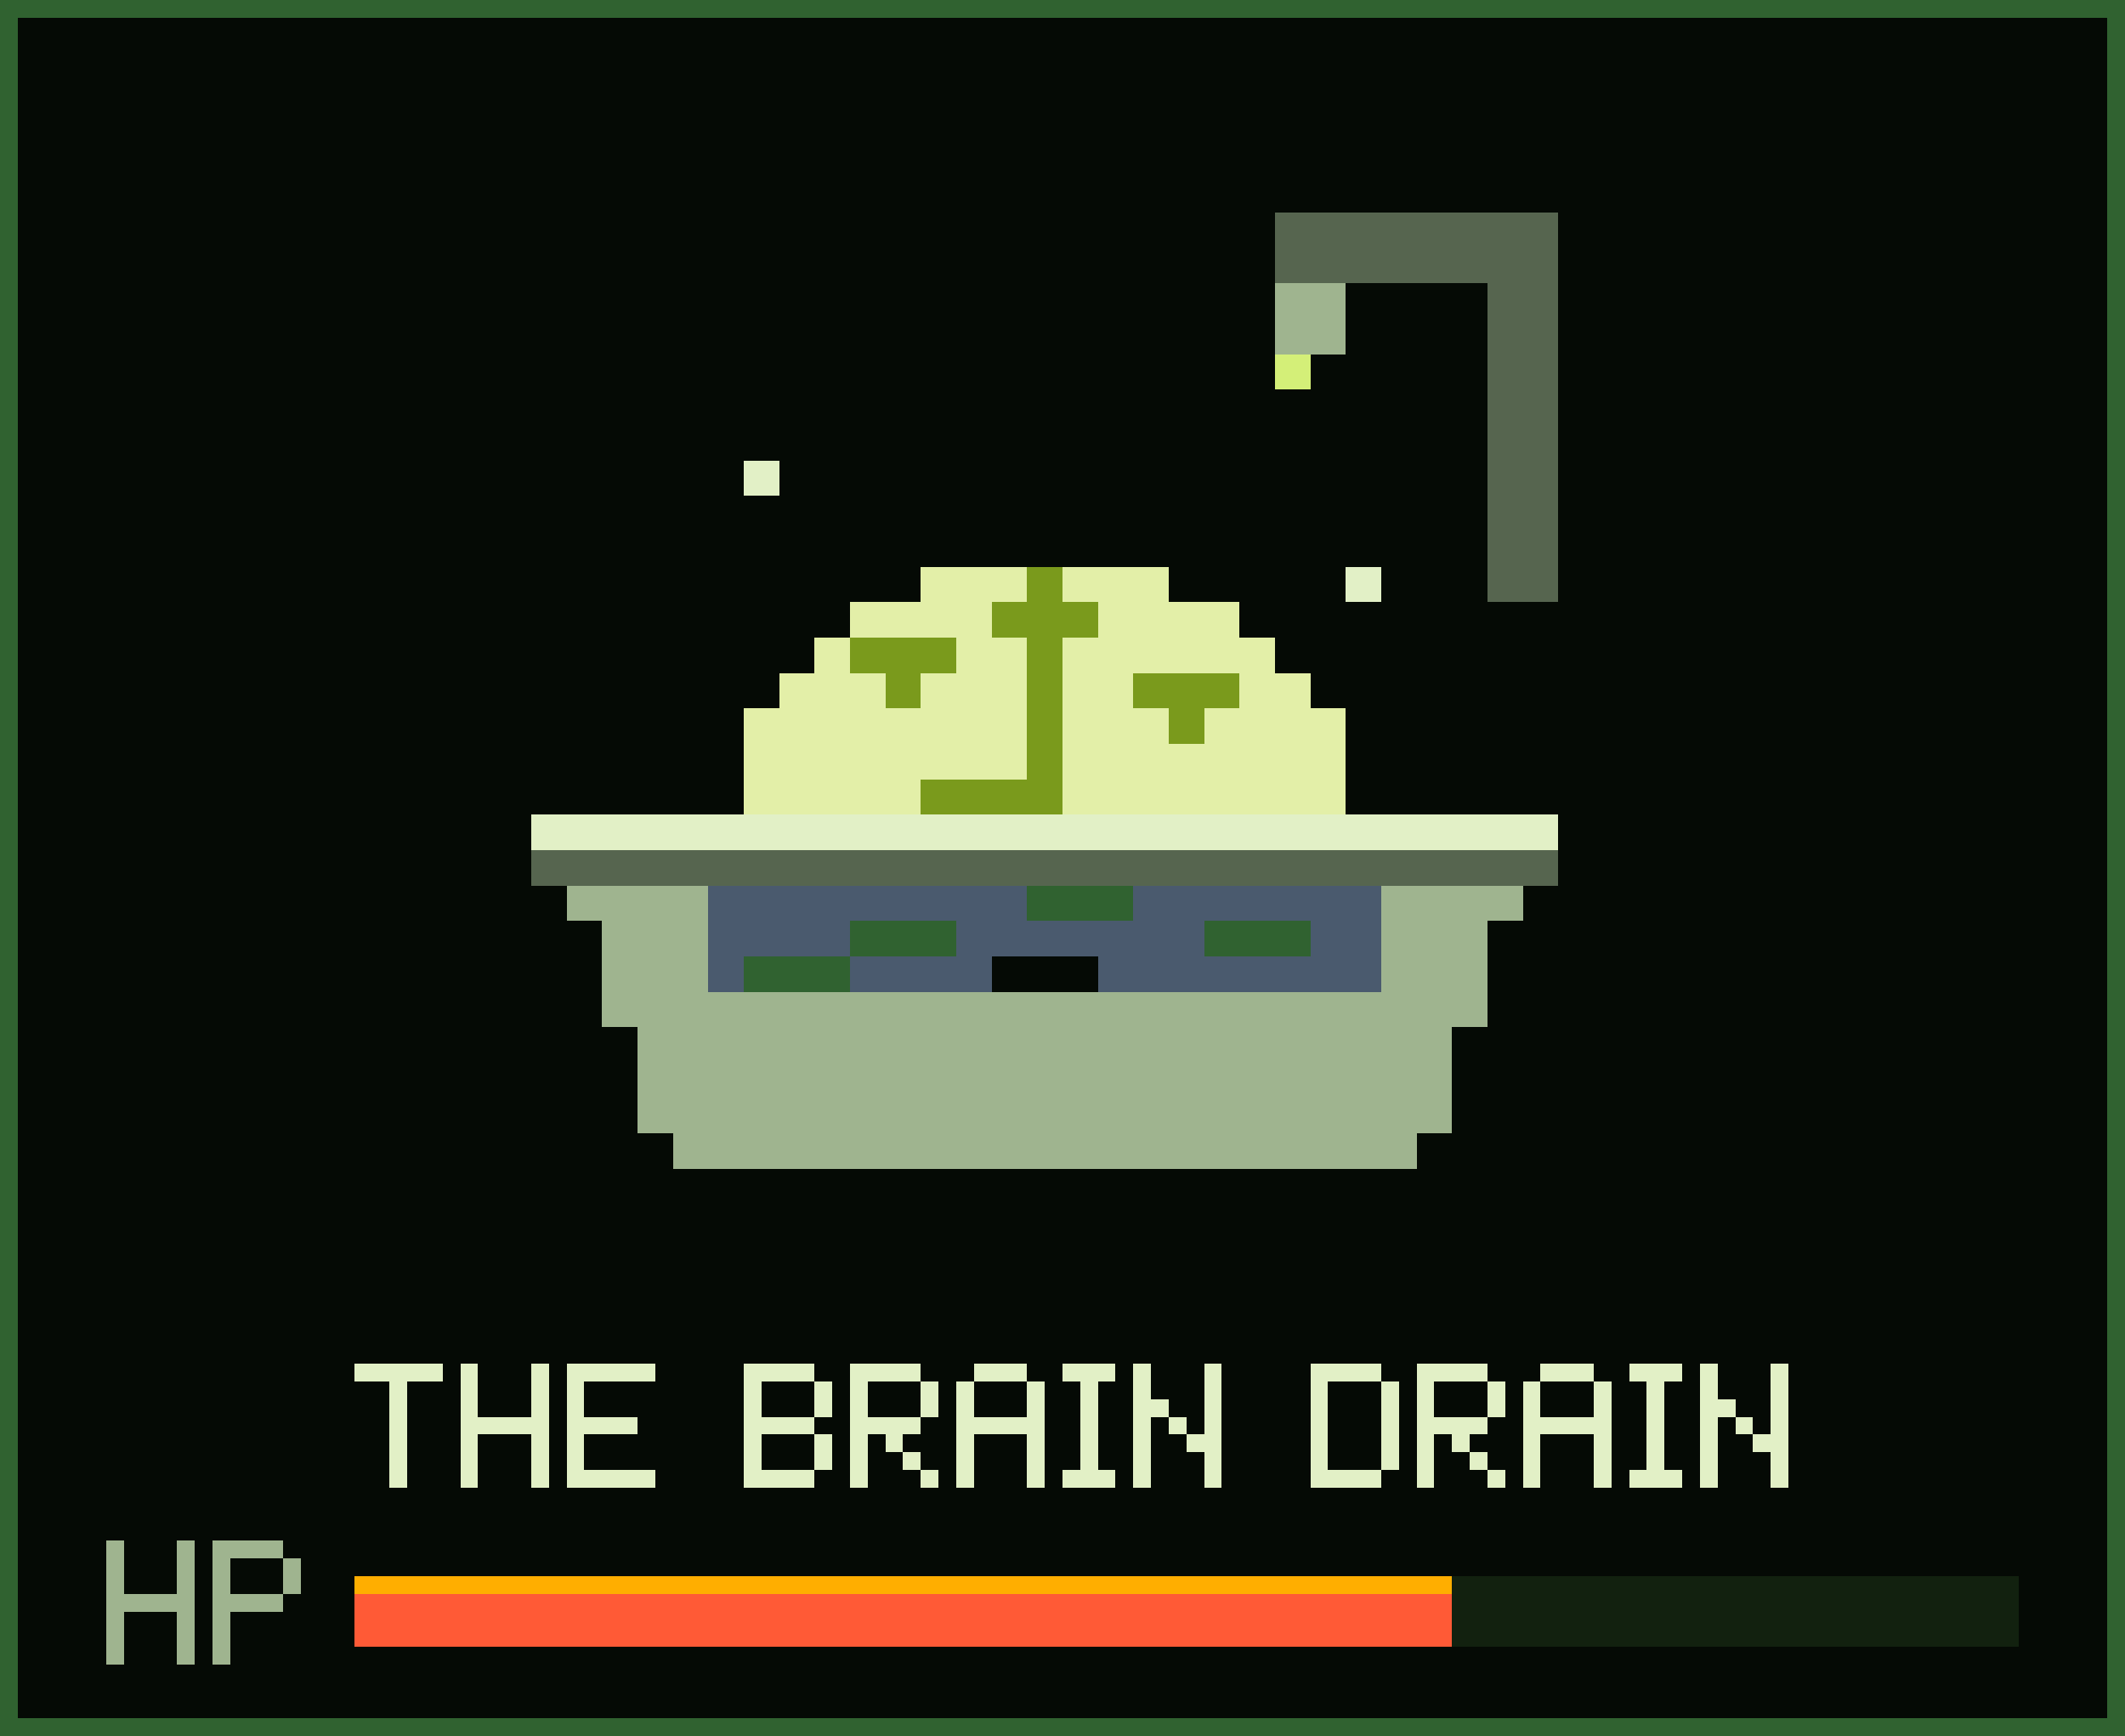
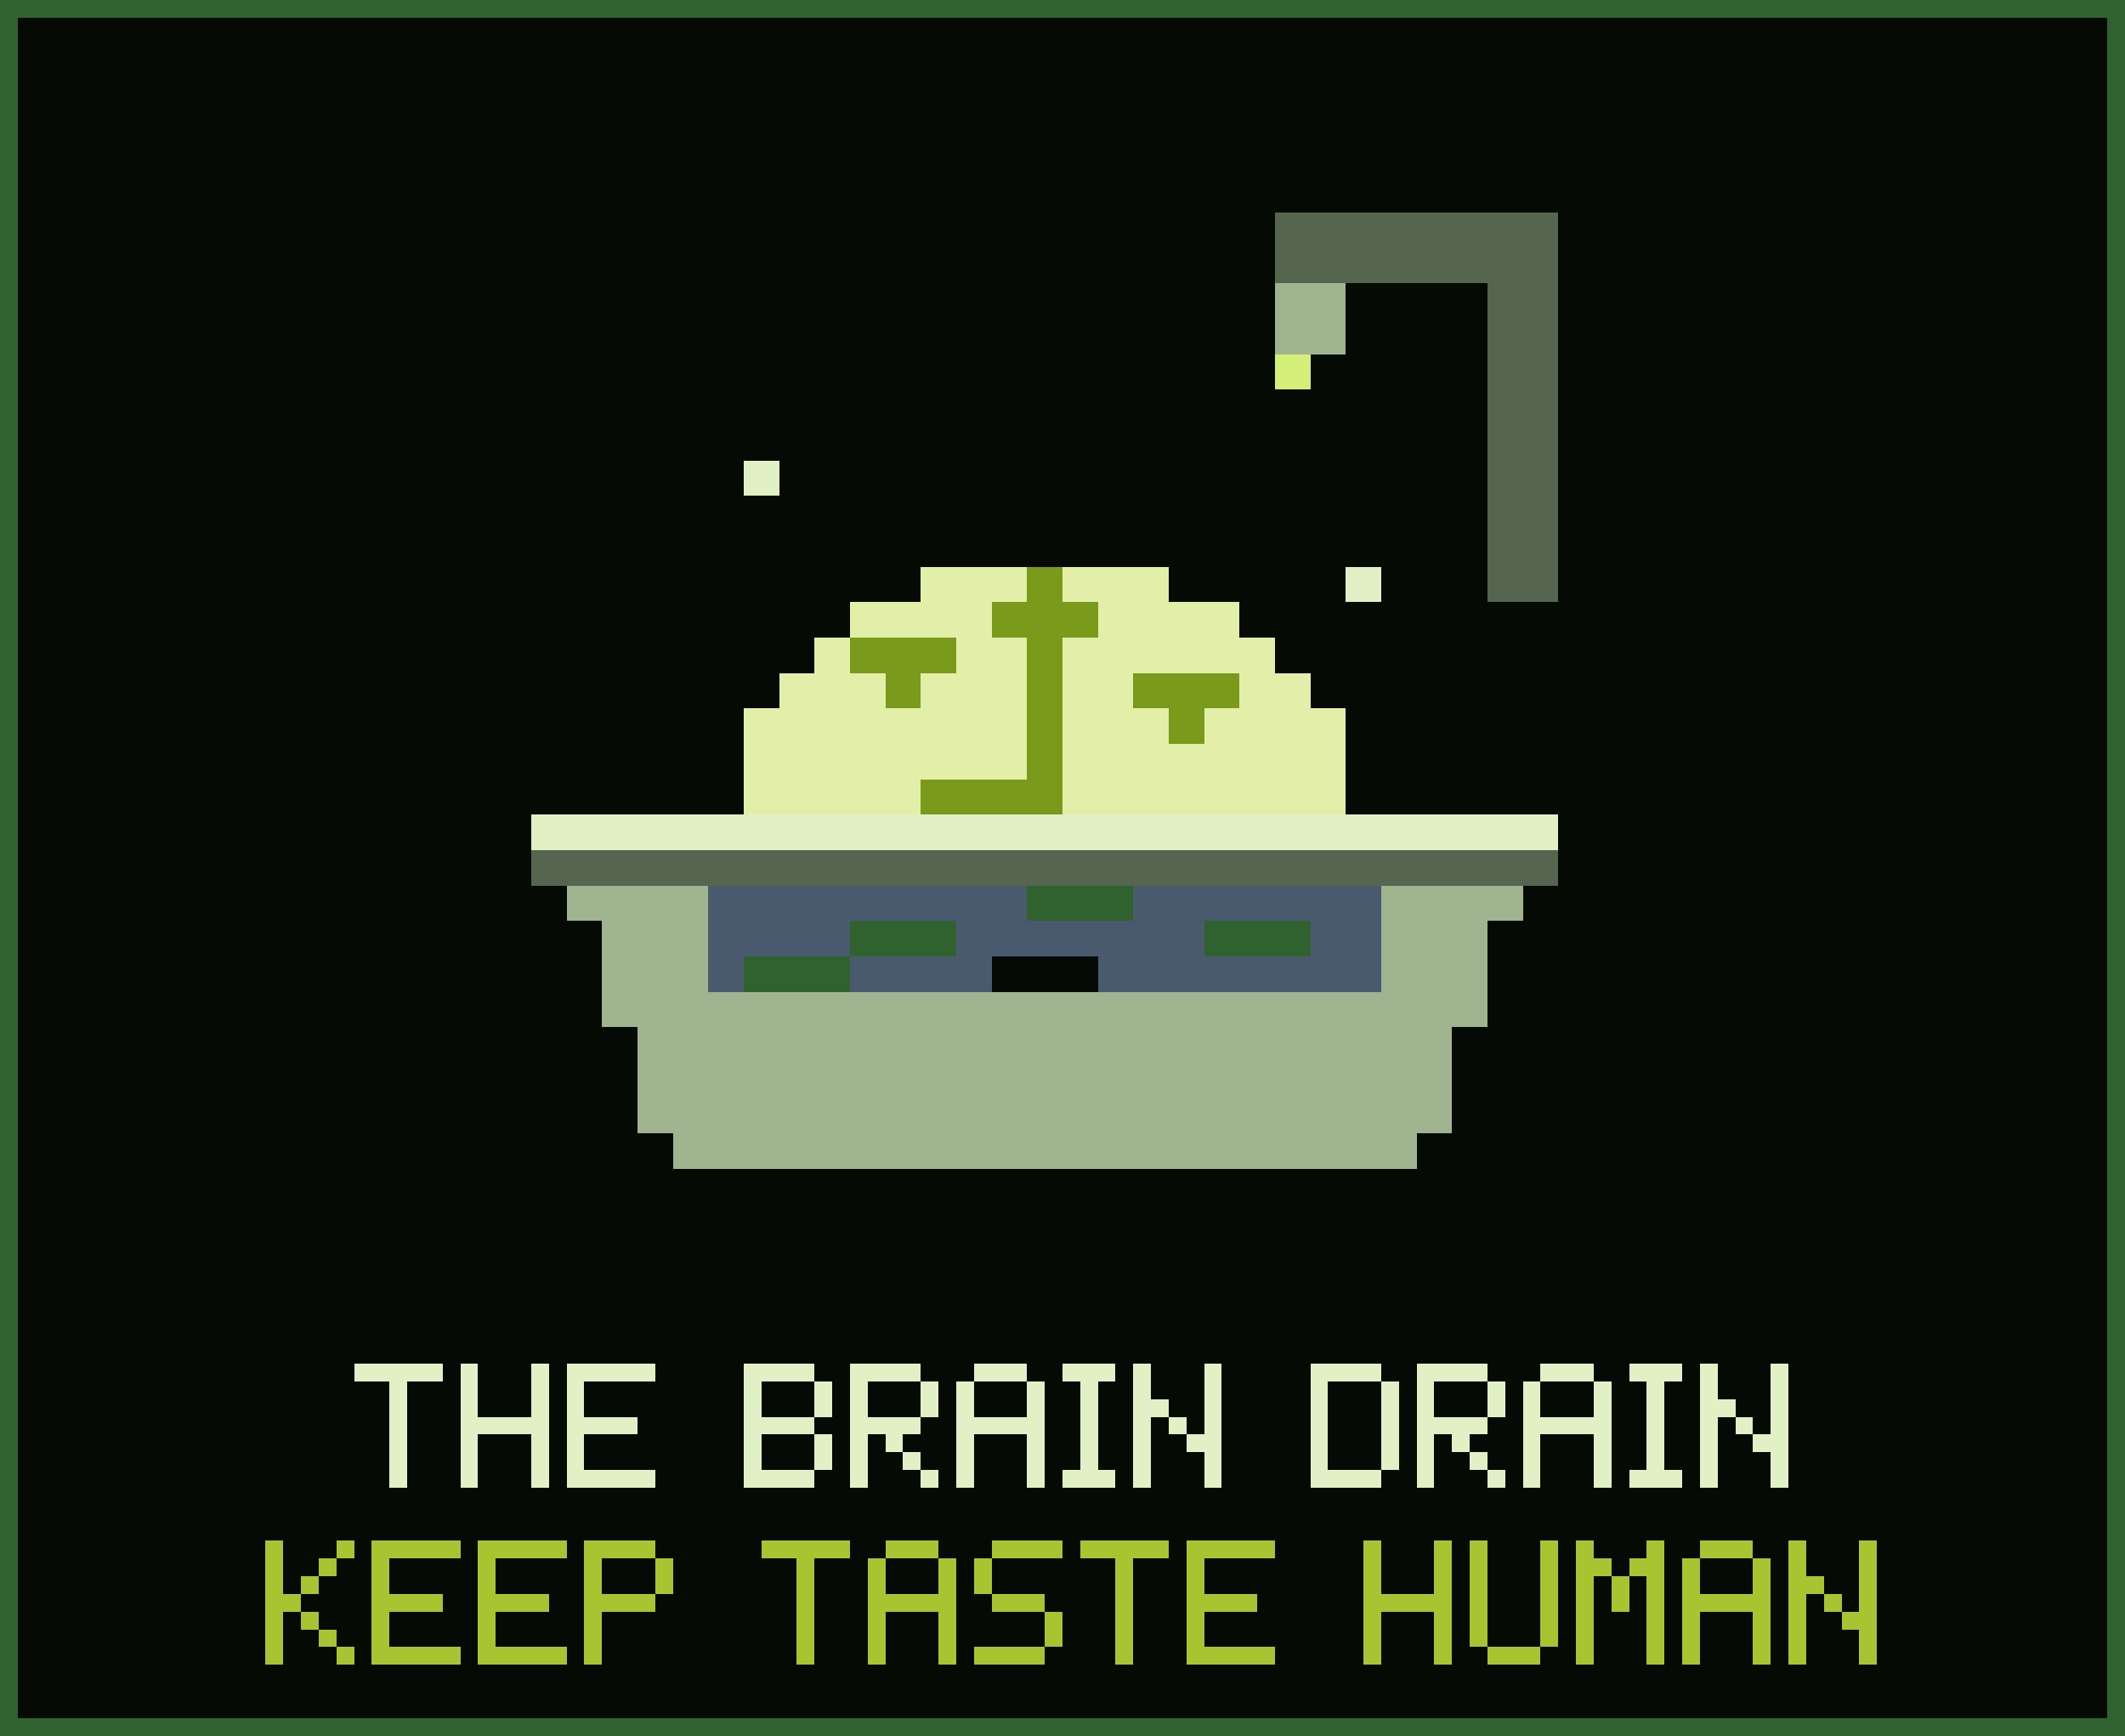
<svg xmlns="http://www.w3.org/2000/svg" viewBox="0 0 120 98" width="480" height="392" shape-rendering="crispEdges" role="img">
  <style>@keyframes boa{0%{opacity:1}50%{opacity:0}100%{opacity:0}}@keyframes bob{0%{opacity:0}50%{opacity:1}100%{opacity:1}}.boa{animation:boa 0.9s steps(1) infinite}.bob{opacity:0;animation:bob 0.9s steps(1) infinite}@media (prefers-reduced-motion: reduce){*{animation:none!important}}</style>
  <g transform="translate(0 0)">
    <g>
      <path fill="#306230" d="M0 0h120v1h-120zM0 1h1v1h-1zM119 1h1v1h-1zM0 2h1v1h-1zM119 2h1v1h-1zM0 3h1v1h-1zM119 3h1v1h-1zM0 4h1v1h-1zM119 4h1v1h-1zM0 5h1v1h-1zM119 5h1v1h-1zM0 6h1v1h-1zM119 6h1v1h-1zM0 7h1v1h-1zM119 7h1v1h-1zM0 8h1v1h-1zM119 8h1v1h-1zM0 9h1v1h-1zM119 9h1v1h-1zM0 10h1v1h-1zM119 10h1v1h-1zM0 11h1v1h-1zM119 11h1v1h-1zM0 12h1v1h-1zM119 12h1v1h-1zM0 13h1v1h-1zM119 13h1v1h-1zM0 14h1v1h-1zM119 14h1v1h-1zM0 15h1v1h-1zM119 15h1v1h-1zM0 16h1v1h-1zM119 16h1v1h-1zM0 17h1v1h-1zM119 17h1v1h-1zM0 18h1v1h-1zM119 18h1v1h-1zM0 19h1v1h-1zM119 19h1v1h-1zM0 20h1v1h-1zM119 20h1v1h-1zM0 21h1v1h-1zM119 21h1v1h-1zM0 22h1v1h-1zM119 22h1v1h-1zM0 23h1v1h-1zM119 23h1v1h-1zM0 24h1v1h-1zM119 24h1v1h-1zM0 25h1v1h-1zM119 25h1v1h-1zM0 26h1v1h-1zM119 26h1v1h-1zM0 27h1v1h-1zM119 27h1v1h-1zM0 28h1v1h-1zM119 28h1v1h-1zM0 29h1v1h-1zM119 29h1v1h-1zM0 30h1v1h-1zM119 30h1v1h-1zM0 31h1v1h-1zM119 31h1v1h-1zM0 32h1v1h-1zM119 32h1v1h-1zM0 33h1v1h-1zM119 33h1v1h-1zM0 34h1v1h-1zM119 34h1v1h-1zM0 35h1v1h-1zM119 35h1v1h-1zM0 36h1v1h-1zM119 36h1v1h-1zM0 37h1v1h-1zM119 37h1v1h-1zM0 38h1v1h-1zM119 38h1v1h-1zM0 39h1v1h-1zM119 39h1v1h-1zM0 40h1v1h-1zM119 40h1v1h-1zM0 41h1v1h-1zM119 41h1v1h-1zM0 42h1v1h-1zM119 42h1v1h-1zM0 43h1v1h-1zM119 43h1v1h-1zM0 44h1v1h-1zM119 44h1v1h-1zM0 45h1v1h-1zM119 45h1v1h-1zM0 46h1v1h-1zM119 46h1v1h-1zM0 47h1v1h-1zM119 47h1v1h-1zM0 48h1v1h-1zM119 48h1v1h-1zM0 49h1v1h-1zM119 49h1v1h-1zM0 50h1v1h-1zM119 50h1v1h-1zM0 51h1v1h-1zM119 51h1v1h-1zM0 52h1v1h-1zM119 52h1v1h-1zM0 53h1v1h-1zM119 53h1v1h-1zM0 54h1v1h-1zM119 54h1v1h-1zM0 55h1v1h-1zM119 55h1v1h-1zM0 56h1v1h-1zM119 56h1v1h-1zM0 57h1v1h-1zM119 57h1v1h-1zM0 58h1v1h-1zM119 58h1v1h-1zM0 59h1v1h-1zM119 59h1v1h-1zM0 60h1v1h-1zM119 60h1v1h-1zM0 61h1v1h-1zM119 61h1v1h-1zM0 62h1v1h-1zM119 62h1v1h-1zM0 63h1v1h-1zM119 63h1v1h-1zM0 64h1v1h-1zM119 64h1v1h-1zM0 65h1v1h-1zM119 65h1v1h-1zM0 66h1v1h-1zM119 66h1v1h-1zM0 67h1v1h-1zM119 67h1v1h-1zM0 68h1v1h-1zM119 68h1v1h-1zM0 69h1v1h-1zM119 69h1v1h-1zM0 70h1v1h-1zM119 70h1v1h-1zM0 71h1v1h-1zM119 71h1v1h-1zM0 72h1v1h-1zM119 72h1v1h-1zM0 73h1v1h-1zM119 73h1v1h-1zM0 74h1v1h-1zM119 74h1v1h-1zM0 75h1v1h-1zM119 75h1v1h-1zM0 76h1v1h-1zM119 76h1v1h-1zM0 77h1v1h-1zM119 77h1v1h-1zM0 78h1v1h-1zM119 78h1v1h-1zM0 79h1v1h-1zM119 79h1v1h-1zM0 80h1v1h-1zM119 80h1v1h-1zM0 81h1v1h-1zM119 81h1v1h-1zM0 82h1v1h-1zM119 82h1v1h-1zM0 83h1v1h-1zM119 83h1v1h-1zM0 84h1v1h-1zM119 84h1v1h-1zM0 85h1v1h-1zM119 85h1v1h-1zM0 86h1v1h-1zM119 86h1v1h-1zM0 87h1v1h-1zM119 87h1v1h-1zM0 88h1v1h-1zM119 88h1v1h-1zM0 89h1v1h-1zM119 89h1v1h-1zM0 90h1v1h-1zM119 90h1v1h-1zM0 91h1v1h-1zM119 91h1v1h-1zM0 92h1v1h-1zM119 92h1v1h-1zM0 93h1v1h-1zM119 93h1v1h-1zM0 94h1v1h-1zM119 94h1v1h-1zM0 95h1v1h-1zM119 95h1v1h-1zM0 96h1v1h-1zM119 96h1v1h-1zM0 97h120v1h-120z" />
-       <path fill="#050a05" d="M1 1h118v1h-118zM1 2h118v1h-118zM1 3h118v1h-118zM1 4h118v1h-118zM1 5h118v1h-118zM1 6h118v1h-118zM1 7h118v1h-118zM1 8h118v1h-118zM1 9h118v1h-118zM1 10h118v1h-118zM1 11h118v1h-118zM1 12h118v1h-118zM1 13h118v1h-118zM1 14h118v1h-118zM1 15h118v1h-118zM1 16h118v1h-118zM1 17h118v1h-118zM1 18h118v1h-118zM1 19h118v1h-118zM1 20h118v1h-118zM1 21h118v1h-118zM1 22h118v1h-118zM1 23h118v1h-118zM1 24h118v1h-118zM1 25h118v1h-118zM1 26h118v1h-118zM1 27h118v1h-118zM1 28h118v1h-118zM1 29h118v1h-118zM1 30h118v1h-118zM1 31h118v1h-118zM1 32h118v1h-118zM1 33h118v1h-118zM1 34h118v1h-118zM1 35h118v1h-118zM1 36h118v1h-118zM1 37h118v1h-118zM1 38h118v1h-118zM1 39h118v1h-118zM1 40h118v1h-118zM1 41h118v1h-118zM1 42h118v1h-118zM1 43h118v1h-118zM1 44h118v1h-118zM1 45h118v1h-118zM1 46h118v1h-118zM1 47h118v1h-118zM1 48h118v1h-118zM1 49h118v1h-118zM1 50h118v1h-118zM1 51h118v1h-118zM1 52h118v1h-118zM1 53h118v1h-118zM1 54h118v1h-118zM1 55h118v1h-118zM1 56h118v1h-118zM1 57h118v1h-118zM1 58h118v1h-118zM1 59h118v1h-118zM1 60h118v1h-118zM1 61h118v1h-118zM1 62h118v1h-118zM1 63h118v1h-118zM1 64h118v1h-118zM1 65h118v1h-118zM1 66h118v1h-118zM1 67h118v1h-118zM1 68h118v1h-118zM1 69h118v1h-118zM1 70h118v1h-118zM1 71h118v1h-118zM1 72h118v1h-118zM1 73h118v1h-118zM1 74h118v1h-118zM1 75h118v1h-118zM1 76h118v1h-118zM1 77h118v1h-118zM1 78h118v1h-118zM1 79h118v1h-118zM1 80h118v1h-118zM1 81h118v1h-118zM1 82h118v1h-118zM1 83h118v1h-118zM1 84h118v1h-118zM1 85h118v1h-118zM1 86h118v1h-118zM1 87h118v1h-118zM1 88h118v1h-118zM1 89h19v1h-19zM114 89h5v1h-5zM1 90h19v1h-19zM114 90h5v1h-5zM1 91h19v1h-19zM114 91h5v1h-5zM1 92h19v1h-19zM114 92h5v1h-5zM1 93h118v1h-118zM1 94h118v1h-118zM1 95h118v1h-118zM1 96h118v1h-118z" />
-       <path fill="#ffae00" d="M20 89h62v1h-62z" />
-       <path fill="#12210f" d="M82 89h32v1h-32zM82 90h32v1h-32zM82 91h32v1h-32zM82 92h32v1h-32z" />
-       <path fill="#ff5a36" d="M20 90h62v1h-62zM20 91h62v1h-62zM20 92h62v1h-62z" />
+       <path fill="#050a05" d="M1 1h118v1h-118zM1 2h118v1h-118zM1 3h118v1h-118zM1 4h118v1h-118zM1 5h118v1h-118zM1 6h118v1h-118zM1 7h118v1h-118zM1 8h118v1h-118zM1 9h118v1h-118zM1 10h118v1h-118zM1 11h118v1h-118zM1 12h118v1h-118zM1 13h118v1h-118zM1 14h118v1h-118zM1 15h118v1h-118zM1 16h118v1h-118zM1 17h118v1h-118zM1 18h118v1h-118zM1 19h118v1h-118zM1 20h118v1h-118zM1 21h118v1h-118zM1 22h118v1h-118zM1 23h118v1h-118zM1 24h118v1h-118zM1 25h118v1h-118zM1 26h118v1h-118zM1 27h118v1h-118zM1 28h118v1h-118zM1 29h118v1h-118zM1 30h118v1h-118zM1 31h118v1h-118zM1 32h118v1h-118zM1 33h118v1h-118zM1 34h118v1h-118zM1 35h118v1h-118zM1 36h118v1h-118zM1 37h118v1h-118zM1 38h118v1h-118zM1 39h118v1h-118zM1 40h118v1h-118zM1 41h118v1h-118zM1 42h118v1h-118zM1 43h118v1h-118zM1 44h118v1h-118zM1 45h118v1h-118zM1 46h118v1h-118zM1 47h118v1h-118zM1 48h118v1h-118zM1 49h118v1h-118zM1 50h118v1h-118zM1 51h118v1h-118zM1 52h118v1h-118zM1 53h118v1h-118zM1 54h118v1h-118zM1 55h118v1h-118zM1 56h118v1h-118zM1 57h118v1h-118zM1 58h118v1h-118zM1 59h118v1h-118zM1 60h118v1h-118zM1 61h118v1h-118zM1 62h118v1h-118zM1 63h118v1h-118zM1 64h118v1h-118zM1 65h118v1h-118zM1 66h118v1h-118zM1 67h118v1h-118zM1 68h118v1h-118zM1 69h118v1h-118zM1 70h118v1h-118zM1 71h118v1h-118zM1 72h118v1h-118zM1 73h118v1h-118zM1 74h118v1h-118zM1 75h118v1h-118zM1 76h118v1h-118zM1 77h118v1h-118zM1 78h118v1h-118zM1 79h118v1h-118zM1 80h118v1h-118zM1 81h118v1h-118zM1 82h118v1h-118zM1 83h118v1h-118zM1 84h118v1h-118zM1 85h118v1h-118zM1 86h118v1h-118zM1 87h118v1h-118zM1 88h118v1h-118zM1 89h118v1h-118zM1 90h118v1h-118zM1 91h118v1h-118zM1 92h118v1h-118zM1 93h118v1h-118zM1 94h118v1h-118zM1 95h118v1h-118zM1 96h118v1h-118z" />
    </g>
    <path fill="#e2f0c6" d="M20 77h5v1h-5zM22 78h1v1h-1zM22 79h1v1h-1zM22 80h1v1h-1zM22 81h1v1h-1zM22 82h1v1h-1zM22 83h1v1h-1zM26 77h1v1h-1zM30 77h1v1h-1zM26 78h1v1h-1zM30 78h1v1h-1zM26 79h1v1h-1zM30 79h1v1h-1zM26 80h5v1h-5zM26 81h1v1h-1zM30 81h1v1h-1zM26 82h1v1h-1zM30 82h1v1h-1zM26 83h1v1h-1zM30 83h1v1h-1zM32 77h5v1h-5zM32 78h1v1h-1zM32 79h1v1h-1zM32 80h4v1h-4zM32 81h1v1h-1zM32 82h1v1h-1zM32 83h5v1h-5zM42 77h4v1h-4zM42 78h1v1h-1zM46 78h1v1h-1zM42 79h1v1h-1zM46 79h1v1h-1zM42 80h4v1h-4zM42 81h1v1h-1zM46 81h1v1h-1zM42 82h1v1h-1zM46 82h1v1h-1zM42 83h4v1h-4zM48 77h4v1h-4zM48 78h1v1h-1zM52 78h1v1h-1zM48 79h1v1h-1zM52 79h1v1h-1zM48 80h4v1h-4zM48 81h1v1h-1zM50 81h1v1h-1zM48 82h1v1h-1zM51 82h1v1h-1zM48 83h1v1h-1zM52 83h1v1h-1zM55 77h3v1h-3zM54 78h1v1h-1zM58 78h1v1h-1zM54 79h1v1h-1zM58 79h1v1h-1zM54 80h5v1h-5zM54 81h1v1h-1zM58 81h1v1h-1zM54 82h1v1h-1zM58 82h1v1h-1zM54 83h1v1h-1zM58 83h1v1h-1zM60 77h3v1h-3zM61 78h1v1h-1zM61 79h1v1h-1zM61 80h1v1h-1zM61 81h1v1h-1zM61 82h1v1h-1zM60 83h3v1h-3zM64 77h1v1h-1zM68 77h1v1h-1zM64 78h1v1h-1zM68 78h1v1h-1zM64 79h2v1h-2zM68 79h1v1h-1zM64 80h1v1h-1zM66 80h1v1h-1zM68 80h1v1h-1zM64 81h1v1h-1zM67 81h2v1h-2zM64 82h1v1h-1zM68 82h1v1h-1zM64 83h1v1h-1zM68 83h1v1h-1zM74 77h4v1h-4zM74 78h1v1h-1zM78 78h1v1h-1zM74 79h1v1h-1zM78 79h1v1h-1zM74 80h1v1h-1zM78 80h1v1h-1zM74 81h1v1h-1zM78 81h1v1h-1zM74 82h1v1h-1zM78 82h1v1h-1zM74 83h4v1h-4zM80 77h4v1h-4zM80 78h1v1h-1zM84 78h1v1h-1zM80 79h1v1h-1zM84 79h1v1h-1zM80 80h4v1h-4zM80 81h1v1h-1zM82 81h1v1h-1zM80 82h1v1h-1zM83 82h1v1h-1zM80 83h1v1h-1zM84 83h1v1h-1zM87 77h3v1h-3zM86 78h1v1h-1zM90 78h1v1h-1zM86 79h1v1h-1zM90 79h1v1h-1zM86 80h5v1h-5zM86 81h1v1h-1zM90 81h1v1h-1zM86 82h1v1h-1zM90 82h1v1h-1zM86 83h1v1h-1zM90 83h1v1h-1zM92 77h3v1h-3zM93 78h1v1h-1zM93 79h1v1h-1zM93 80h1v1h-1zM93 81h1v1h-1zM93 82h1v1h-1zM92 83h3v1h-3zM96 77h1v1h-1zM100 77h1v1h-1zM96 78h1v1h-1zM100 78h1v1h-1zM96 79h2v1h-2zM100 79h1v1h-1zM96 80h1v1h-1zM98 80h1v1h-1zM100 80h1v1h-1zM96 81h1v1h-1zM99 81h2v1h-2zM96 82h1v1h-1zM100 82h1v1h-1zM96 83h1v1h-1zM100 83h1v1h-1z" />
-     <path fill="#9fb48f" d="M6 87h1v1h-1zM10 87h1v1h-1zM6 88h1v1h-1zM10 88h1v1h-1zM6 89h1v1h-1zM10 89h1v1h-1zM6 90h5v1h-5zM6 91h1v1h-1zM10 91h1v1h-1zM6 92h1v1h-1zM10 92h1v1h-1zM6 93h1v1h-1zM10 93h1v1h-1zM12 87h4v1h-4zM12 88h1v1h-1zM16 88h1v1h-1zM12 89h1v1h-1zM16 89h1v1h-1zM12 90h4v1h-4zM12 91h1v1h-1zM12 92h1v1h-1zM12 93h1v1h-1z" />
+     <path fill="#a9c431" d="M15 87h1v1h-1zM19 87h1v1h-1zM15 88h1v1h-1zM18 88h1v1h-1zM15 89h1v1h-1zM17 89h1v1h-1zM15 90h2v1h-2zM15 91h1v1h-1zM17 91h1v1h-1zM15 92h1v1h-1zM18 92h1v1h-1zM15 93h1v1h-1zM19 93h1v1h-1zM21 87h5v1h-5zM21 88h1v1h-1zM21 89h1v1h-1zM21 90h4v1h-4zM21 91h1v1h-1zM21 92h1v1h-1zM21 93h5v1h-5zM27 87h5v1h-5zM27 88h1v1h-1zM27 89h1v1h-1zM27 90h4v1h-4zM27 91h1v1h-1zM27 92h1v1h-1zM27 93h5v1h-5zM33 87h4v1h-4zM33 88h1v1h-1zM37 88h1v1h-1zM33 89h1v1h-1zM37 89h1v1h-1zM33 90h4v1h-4zM33 91h1v1h-1zM33 92h1v1h-1zM33 93h1v1h-1zM43 87h5v1h-5zM45 88h1v1h-1zM45 89h1v1h-1zM45 90h1v1h-1zM45 91h1v1h-1zM45 92h1v1h-1zM45 93h1v1h-1zM50 87h3v1h-3zM49 88h1v1h-1zM53 88h1v1h-1zM49 89h1v1h-1zM53 89h1v1h-1zM49 90h5v1h-5zM49 91h1v1h-1zM53 91h1v1h-1zM49 92h1v1h-1zM53 92h1v1h-1zM49 93h1v1h-1zM53 93h1v1h-1zM56 87h4v1h-4zM55 88h1v1h-1zM55 89h1v1h-1zM56 90h3v1h-3zM59 91h1v1h-1zM59 92h1v1h-1zM55 93h4v1h-4zM61 87h5v1h-5zM63 88h1v1h-1zM63 89h1v1h-1zM63 90h1v1h-1zM63 91h1v1h-1zM63 92h1v1h-1zM63 93h1v1h-1zM67 87h5v1h-5zM67 88h1v1h-1zM67 89h1v1h-1zM67 90h4v1h-4zM67 91h1v1h-1zM67 92h1v1h-1zM67 93h5v1h-5zM77 87h1v1h-1zM81 87h1v1h-1zM77 88h1v1h-1zM81 88h1v1h-1zM77 89h1v1h-1zM81 89h1v1h-1zM77 90h5v1h-5zM77 91h1v1h-1zM81 91h1v1h-1zM77 92h1v1h-1zM81 92h1v1h-1zM77 93h1v1h-1zM81 93h1v1h-1zM83 87h1v1h-1zM87 87h1v1h-1zM83 88h1v1h-1zM87 88h1v1h-1zM83 89h1v1h-1zM87 89h1v1h-1zM83 90h1v1h-1zM87 90h1v1h-1zM83 91h1v1h-1zM87 91h1v1h-1zM83 92h1v1h-1zM87 92h1v1h-1zM84 93h3v1h-3zM89 87h1v1h-1zM93 87h1v1h-1zM89 88h2v1h-2zM92 88h2v1h-2zM89 89h1v1h-1zM91 89h1v1h-1zM93 89h1v1h-1zM89 90h1v1h-1zM91 90h1v1h-1zM93 90h1v1h-1zM89 91h1v1h-1zM93 91h1v1h-1zM89 92h1v1h-1zM93 92h1v1h-1zM89 93h1v1h-1zM93 93h1v1h-1zM96 87h3v1h-3zM95 88h1v1h-1zM99 88h1v1h-1zM95 89h1v1h-1zM99 89h1v1h-1zM95 90h5v1h-5zM95 91h1v1h-1zM99 91h1v1h-1zM95 92h1v1h-1zM99 92h1v1h-1zM95 93h1v1h-1zM99 93h1v1h-1zM101 87h1v1h-1zM105 87h1v1h-1zM101 88h1v1h-1zM105 88h1v1h-1zM101 89h2v1h-2zM105 89h1v1h-1zM101 90h1v1h-1zM103 90h1v1h-1zM105 90h1v1h-1zM101 91h1v1h-1zM104 91h2v1h-2zM101 92h1v1h-1zM105 92h1v1h-1zM101 93h1v1h-1zM105 93h1v1h-1z" />
  </g>
  <g class="boa">
    <g transform="translate(24 2) scale(2)">
      <g>
        <path fill="#56654f" d="M24 5h8v1h-8zM24 6h8v1h-8zM30 7h2v1h-2zM30 8h2v1h-2zM30 9h2v1h-2zM30 10h2v1h-2zM30 11h2v1h-2zM30 12h2v1h-2zM30 13h2v1h-2zM30 14h2v1h-2zM30 15h2v1h-2zM3 23h29v1h-29z" />
        <path fill="#9fb48f" d="M24 7h2v1h-2zM24 8h2v1h-2zM4 24h4v1h-4zM27 24h4v1h-4zM5 25h3v1h-3zM27 25h3v1h-3zM5 26h3v1h-3zM27 26h3v1h-3zM5 27h25v1h-25zM6 28h23v1h-23zM6 29h23v1h-23zM6 30h23v1h-23zM7 31h21v1h-21z" />
        <path fill="#d4ef78" d="M24 9h1v1h-1z" />
        <path fill="#e2f0c6" d="M9 12h1v1h-1zM26 15h1v1h-1zM3 22h29v1h-29z" />
        <path fill="#e3efa8" d="M14 15h3v1h-3zM18 15h3v1h-3zM12 16h4v1h-4zM19 16h4v1h-4zM11 17h1v1h-1zM15 17h2v1h-2zM18 17h6v1h-6zM10 18h3v1h-3zM14 18h3v1h-3zM18 18h2v1h-2zM23 18h2v1h-2zM9 19h8v1h-8zM18 19h3v1h-3zM22 19h4v1h-4zM9 20h8v1h-8zM18 20h8v1h-8zM9 21h5v1h-5zM18 21h8v1h-8z" />
        <path fill="#7a9a1c" d="M17 15h1v1h-1zM16 16h3v1h-3zM12 17h3v1h-3zM17 17h1v1h-1zM13 18h1v1h-1zM17 18h1v1h-1zM20 18h3v1h-3zM17 19h1v1h-1zM21 19h1v1h-1zM17 20h1v1h-1zM14 21h4v1h-4z" />
        <path fill="#4a5a6e" d="M8 24h9v1h-9zM20 24h7v1h-7zM8 25h4v1h-4zM15 25h7v1h-7zM25 25h2v1h-2zM8 26h1v1h-1zM12 26h4v1h-4zM19 26h8v1h-8z" />
        <path fill="#306230" d="M17 24h3v1h-3zM12 25h3v1h-3zM22 25h3v1h-3zM9 26h3v1h-3z" />
        <path fill="#050a05" d="M16 26h3v1h-3z" />
      </g>
    </g>
  </g>
  <g class="bob">
    <g transform="translate(24 2) scale(2)">
      <g>
        <path fill="#56654f" d="M24 5h8v1h-8zM24 6h8v1h-8zM30 7h2v1h-2zM30 8h2v1h-2zM30 9h2v1h-2zM30 10h2v1h-2zM30 11h2v1h-2zM30 12h2v1h-2zM30 13h2v1h-2zM30 14h2v1h-2zM30 15h2v1h-2zM3 23h29v1h-29z" />
        <path fill="#9fb48f" d="M24 7h2v1h-2zM24 8h2v1h-2zM4 24h4v1h-4zM27 24h4v1h-4zM5 25h3v1h-3zM27 25h3v1h-3zM5 26h3v1h-3zM27 26h3v1h-3zM5 27h25v1h-25zM6 28h23v1h-23zM6 29h23v1h-23zM6 30h23v1h-23zM7 31h21v1h-21z" />
        <path fill="#e2f0c6" d="M9 10h1v1h-1zM26 14h1v1h-1zM3 22h29v1h-29z" />
        <path fill="#d4ef78" d="M24 10h1v1h-1z" />
        <path fill="#e3efa8" d="M14 16h3v1h-3zM18 16h3v1h-3zM12 17h4v1h-4zM19 17h4v1h-4zM11 18h1v1h-1zM15 18h2v1h-2zM18 18h6v1h-6zM10 19h3v1h-3zM14 19h3v1h-3zM18 19h2v1h-2zM23 19h2v1h-2zM9 20h8v1h-8zM18 20h3v1h-3zM22 20h4v1h-4zM9 21h8v1h-8zM18 21h8v1h-8z" />
        <path fill="#7a9a1c" d="M17 16h1v1h-1zM16 17h3v1h-3zM12 18h3v1h-3zM17 18h1v1h-1zM13 19h1v1h-1zM17 19h1v1h-1zM20 19h3v1h-3zM17 20h1v1h-1zM21 20h1v1h-1zM17 21h1v1h-1z" />
        <path fill="#4a5a6e" d="M8 24h2v1h-2zM13 24h8v1h-8zM24 24h3v1h-3zM8 25h7v1h-7zM18 25h9v1h-9zM8 26h8v1h-8zM19 26h5v1h-5z" />
        <path fill="#306230" d="M10 24h3v1h-3zM21 24h3v1h-3zM15 25h3v1h-3zM24 26h3v1h-3z" />
        <path fill="#050a05" d="M16 26h3v1h-3z" />
      </g>
    </g>
  </g>
</svg>
